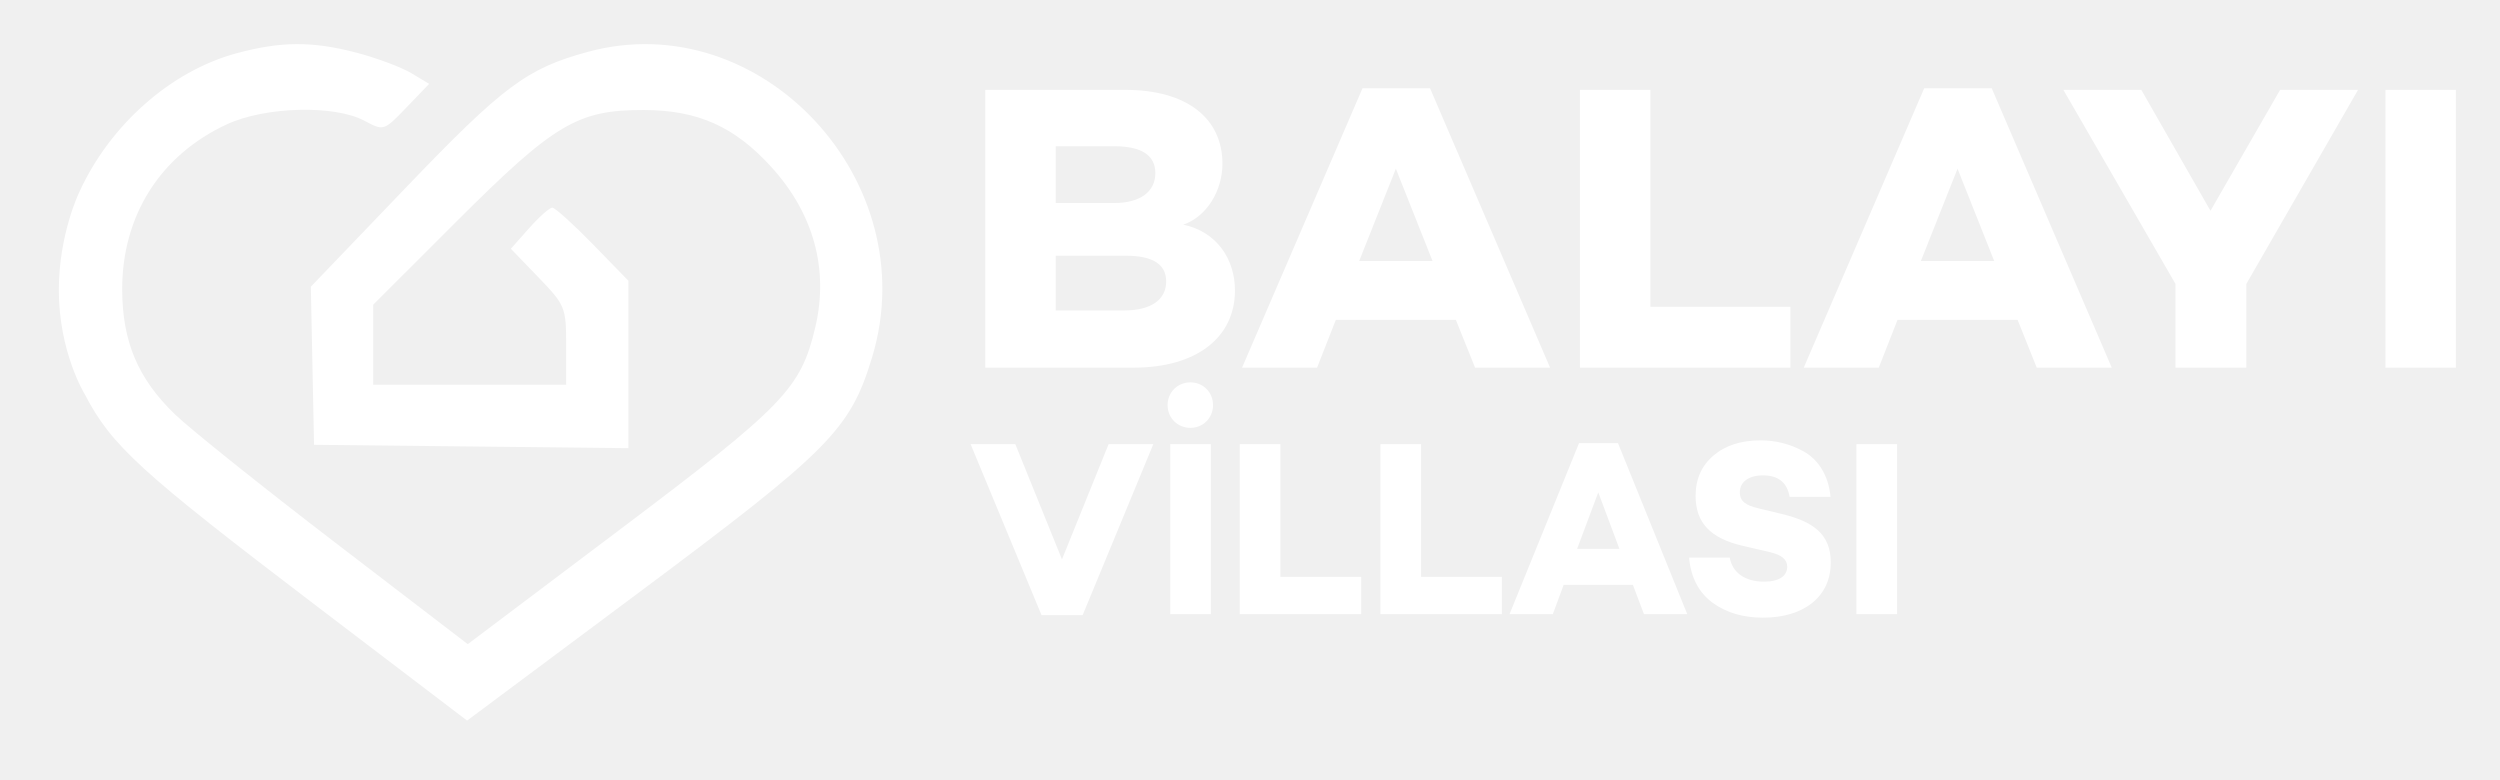
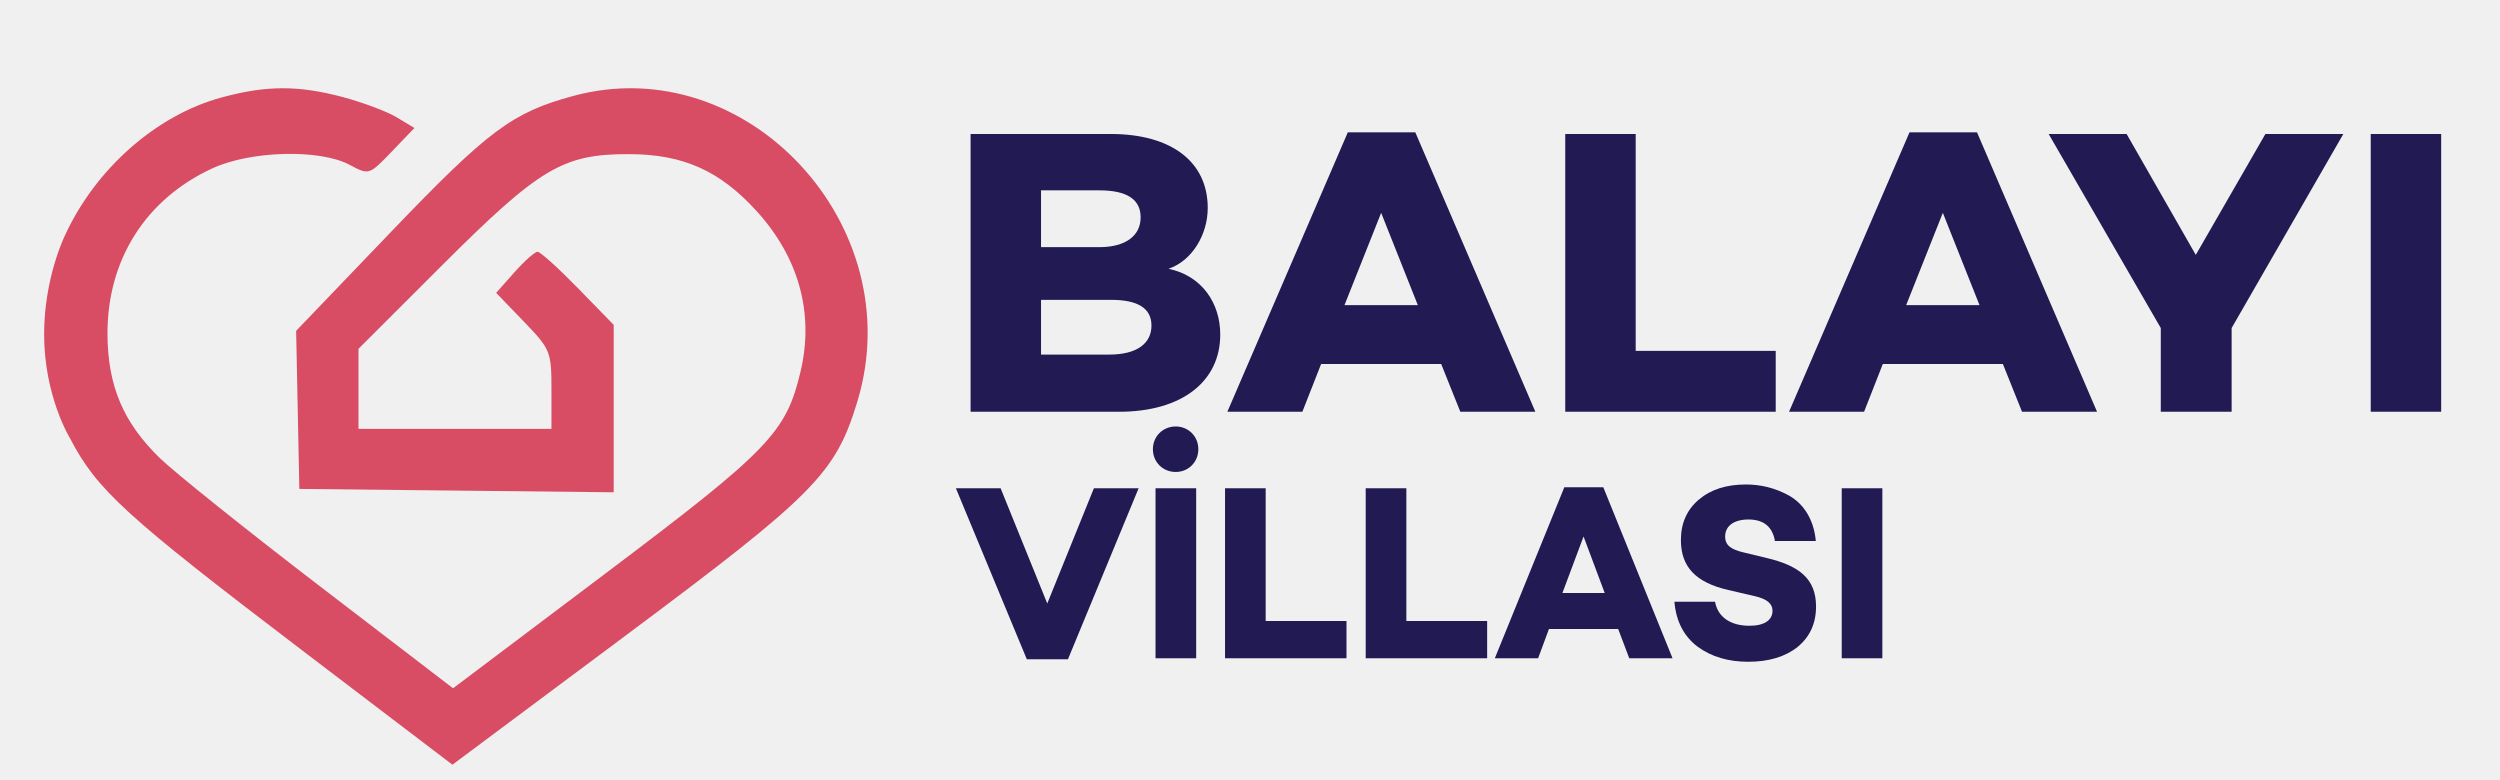
- <svg xmlns="http://www.w3.org/2000/svg" width="170px" height="53px" viewBox="0 0 170 53" version="1.1">
-   <g id="Artboard" stroke="none" stroke-width="1" fill="none" fill-rule="evenodd">
-     <g id="logo" transform="translate(4, 3)" fill="#FFFFFF" fill-rule="nonzero">
-       <path d="M20.286,0.594 C21.646,0.954 23.304,1.576 23.971,1.975 L25.182,2.703 L23.639,4.308 C22.1,5.909 22.091,5.912 20.783,5.212 C18.747,4.121 14.045,4.242 11.429,5.453 C6.897,7.55 4.288,11.679 4.309,16.721 C4.324,20.24 5.386,22.747 7.886,25.166 C8.903,26.15 13.802,30.072 18.772,33.88 L27.808,40.803 L38.199,32.975 C49.323,24.594 50.456,23.421 51.441,19.249 C52.368,15.323 51.331,11.53 48.466,8.372 C45.961,5.611 43.461,4.49 39.79,4.481 C35.281,4.469 33.706,5.405 27.057,12.046 L21.377,17.72 L21.377,20.44 L21.377,23.161 L27.938,23.161 L34.499,23.161 L34.499,20.488 C34.499,17.905 34.436,17.75 32.619,15.865 L30.739,13.915 L31.978,12.518 C32.66,11.749 33.369,11.12 33.554,11.12 C33.739,11.12 34.98,12.239 36.311,13.605 L38.732,16.091 L38.732,21.783 L38.732,27.476 L28.044,27.361 L17.355,27.247 L17.246,21.871 L17.137,16.496 L23.596,9.761 C30.228,2.845 31.831,1.65 35.981,0.524 C47.759,-2.672 58.926,9.321 55.307,21.281 C53.816,26.21 52.436,27.604 39.474,37.269 L27.763,46 L17.48,38.174 C5.511,29.066 3.578,27.299 1.763,23.806 C1.763,23.806 0,20.961 0,16.721 C0,12.936 1.384,10.08 1.384,10.08 C3.458,5.51 7.608,1.837 12.064,0.628 C15.108,-0.198 17.258,-0.207 20.286,0.594 Z" id="Path" />
-       <path d="M76.462,12.278 C78.077,11.722 79.126,9.944 79.126,8.139 C79.126,5.028 76.689,3.111 72.523,3.111 L63,3.111 L63,22 L73.089,22 C77.369,22 79.977,19.944 79.977,16.75 C79.977,14.611 78.73,12.75 76.462,12.278 Z M67.79,6.944 L71.758,6.944 C73.628,6.944 74.563,7.556 74.563,8.778 C74.563,10.028 73.543,10.806 71.758,10.806 L67.79,10.806 L67.79,6.944 Z M67.79,18.111 L67.79,14.389 L72.551,14.389 C74.393,14.389 75.3,14.972 75.3,16.139 C75.3,17.333 74.337,18.111 72.438,18.111 L67.79,18.111 Z M95,18.75 L96.303,22 L101.405,22 L93.242,3 L88.651,3 L80.46,22 L85.561,22 L86.837,18.75 L95,18.75 Z M93.413,14.75 L88.424,14.75 L90.919,8.472 L93.413,14.75 Z M117.749,17.861 L108.227,17.861 L108.227,3.111 L103.437,3.111 L103.437,22 L117.749,22 L117.749,17.861 Z M133.195,18.75 L134.498,22 L139.599,22 L131.437,3 L126.846,3 L118.655,22 L123.757,22 L125.032,18.75 L133.195,18.75 Z M131.607,14.75 L126.619,14.75 L129.113,8.472 L131.607,14.75 Z M156.347,3.111 L151.047,3.111 L146.313,11.333 L141.609,3.111 L136.309,3.111 L143.933,16.306 L143.933,22 L148.751,22 L148.751,16.306 L156.347,3.111 Z M163,3.111 L158.21,3.111 L158.21,22 L163,22 L163,3.111 Z" id="Shape" />
-       <path d="M74.427,27.2 L71.386,27.2 L68.214,35.038 L65.041,27.2 L62,27.2 L66.824,38.83 L69.62,38.83 L74.427,27.2 Z M76.95,26.095 C77.801,26.095 78.487,25.431 78.487,24.547 C78.487,23.663 77.801,23 76.95,23 C76.083,23 75.397,23.663 75.397,24.547 C75.397,25.431 76.083,26.095 76.95,26.095 Z M78.34,27.2 L75.576,27.2 L75.576,38.762 L78.34,38.762 L78.34,27.2 Z M88.561,36.228 L83.066,36.228 L83.066,27.2 L80.303,27.2 L80.303,38.762 L88.561,38.762 L88.561,36.228 Z M98.126,36.228 L92.632,36.228 L92.632,27.2 L89.869,27.2 L89.869,38.762 L98.126,38.762 L98.126,36.228 Z M107.037,36.773 L107.789,38.762 L110.733,38.762 L106.023,27.132 L103.374,27.132 L98.648,38.762 L101.592,38.762 L102.328,36.773 L107.037,36.773 Z M106.121,34.324 L103.244,34.324 L104.682,30.481 L106.121,34.324 Z M115.716,26.945 C114.391,26.945 113.328,27.285 112.511,27.982 C111.71,28.662 111.301,29.58 111.301,30.719 C111.301,32.556 112.315,33.61 114.522,34.12 L116.354,34.545 C117.139,34.732 117.531,35.038 117.531,35.531 C117.531,36.16 116.991,36.552 115.961,36.552 C114.653,36.552 113.803,35.939 113.623,34.919 L110.859,34.919 C110.974,36.262 111.514,37.283 112.446,37.98 C113.378,38.66 114.522,39 115.88,39 C117.269,39 118.397,38.66 119.231,37.997 C120.065,37.317 120.491,36.398 120.491,35.242 C120.491,33.355 119.346,32.471 117.139,31.944 L115.585,31.57 C114.718,31.366 114.31,31.094 114.31,30.481 C114.31,29.75 114.931,29.325 115.896,29.325 C116.926,29.325 117.531,29.818 117.694,30.787 L120.475,30.787 C120.344,29.308 119.624,28.237 118.643,27.693 C117.678,27.166 116.714,26.945 115.716,26.945 Z M125,27.2 L122.237,27.2 L122.237,38.762 L125,38.762 L125,27.2 Z" id="Shape" />
-     </g>
-   </g>
+ <svg xmlns="http://www.w3.org/2000/svg" width="170" height="53" viewBox="0 0 170 53" fill="none">
+   <path fill-rule="evenodd" clip-rule="evenodd" d="M23.286 6.594C24.646 6.954 26.304 7.576 26.971 7.975L28.182 8.703L26.639 10.308C25.1 11.909 25.091 11.912 23.783 11.212C21.747 10.121 17.045 10.242 14.429 11.453C9.897 13.55 7.288 17.679 7.309 22.721C7.324 26.24 8.386 28.747 10.886 31.166C11.903 32.15 16.802 36.072 21.772 39.88L30.808 46.803L41.199 38.975C52.324 30.594 53.456 29.421 54.441 25.249C55.368 21.323 54.331 17.53 51.466 14.372C48.961 11.611 46.461 10.49 42.79 10.481C38.281 10.469 36.706 11.405 30.057 18.046L24.377 23.72V26.44V29.161H30.938H37.499V26.488C37.499 23.905 37.436 23.75 35.619 21.865L33.739 19.915L34.978 18.518C35.66 17.749 36.369 17.12 36.554 17.12C36.739 17.12 37.98 18.239 39.311 19.605L41.732 22.091V27.783V33.476L31.044 33.361L20.355 33.247L20.246 27.871L20.137 22.496L26.596 15.761C33.228 8.845 34.831 7.65 38.981 6.524C50.759 3.328 61.926 15.32 58.307 27.281C56.816 32.21 55.436 33.604 42.474 43.269L30.764 52L20.48 44.174C8.511 35.066 6.578 33.299 4.763 29.806C4.763 29.806 3 26.961 3 22.721C3 18.936 4.384 16.079 4.384 16.079C6.458 11.509 10.608 7.837 15.064 6.628C18.108 5.802 20.258 5.793 23.286 6.594Z" fill="#D84D64" />
+   <path d="M79.462 18.278C81.077 17.722 82.126 15.944 82.126 14.139C82.126 11.028 79.689 9.111 75.523 9.111H66V28H76.09C80.369 28 82.977 25.944 82.977 22.75C82.977 20.611 81.73 18.75 79.462 18.278ZM70.79 12.944H74.758C76.628 12.944 77.563 13.556 77.563 14.778C77.563 16.028 76.543 16.806 74.758 16.806H70.79V12.944ZM70.79 24.111V20.389H75.551C77.393 20.389 78.3 20.972 78.3 22.139C78.3 23.333 77.337 24.111 75.438 24.111H70.79ZM97.999 24.75L99.303 28H104.405L96.242 9H91.651L83.46 28H88.561L89.837 24.75H97.999ZM96.413 20.75H91.424L93.919 14.472L96.413 20.75ZM120.749 23.861H111.227V9.111H106.437V28H120.749V23.861ZM136.195 24.75L137.498 28H142.599L134.437 9H129.846L121.655 28H126.757L128.032 24.75H136.195ZM134.607 20.75H129.619L132.113 14.472L134.607 20.75ZM159.347 9.111H154.047L149.313 17.333L144.609 9.111H139.309L146.933 22.305V28H151.751V22.305L159.347 9.111ZM166 9.111H161.21V28H166V9.111Z" fill="#221A52" />
+   <path d="M77.427 33.2H74.386L71.214 41.038L68.041 33.2H65L69.824 44.83H72.62L77.427 33.2ZM79.95 32.094C80.801 32.094 81.487 31.431 81.487 30.547C81.487 29.663 80.801 29 79.95 29C79.083 29 78.397 29.663 78.397 30.547C78.397 31.431 79.083 32.094 79.95 32.094ZM81.34 33.2H78.576V44.762H81.34V33.2ZM91.561 42.228H86.066V33.2H83.303V44.762H91.561V42.228ZM101.126 42.228H95.632V33.2H92.868V44.762H101.126V42.228ZM110.037 42.773L110.789 44.762H113.733L109.023 33.132H106.374L101.648 44.762H104.592L105.328 42.773H110.037ZM109.121 40.324H106.244L107.682 36.481L109.121 40.324ZM118.716 32.945C117.391 32.945 116.328 33.285 115.511 33.982C114.71 34.662 114.301 35.58 114.301 36.719C114.301 38.556 115.315 39.61 117.522 40.12L119.354 40.545C120.139 40.732 120.531 41.038 120.531 41.531C120.531 42.16 119.991 42.552 118.961 42.552C117.653 42.552 116.803 41.94 116.623 40.919H113.859C113.974 42.263 114.514 43.283 115.446 43.98C116.378 44.66 117.522 45 118.88 45C120.269 45 121.397 44.66 122.231 43.997C123.065 43.317 123.491 42.398 123.491 41.242C123.491 39.355 122.346 38.471 120.139 37.944L118.585 37.57C117.718 37.366 117.31 37.093 117.31 36.481C117.31 35.75 117.931 35.325 118.896 35.325C119.926 35.325 120.531 35.818 120.694 36.788H123.475C123.344 35.308 122.624 34.237 121.643 33.693C120.678 33.166 119.714 32.945 118.716 32.945ZM128 33.2H125.237V44.762H128V33.2Z" fill="#221A52" />
</svg>
